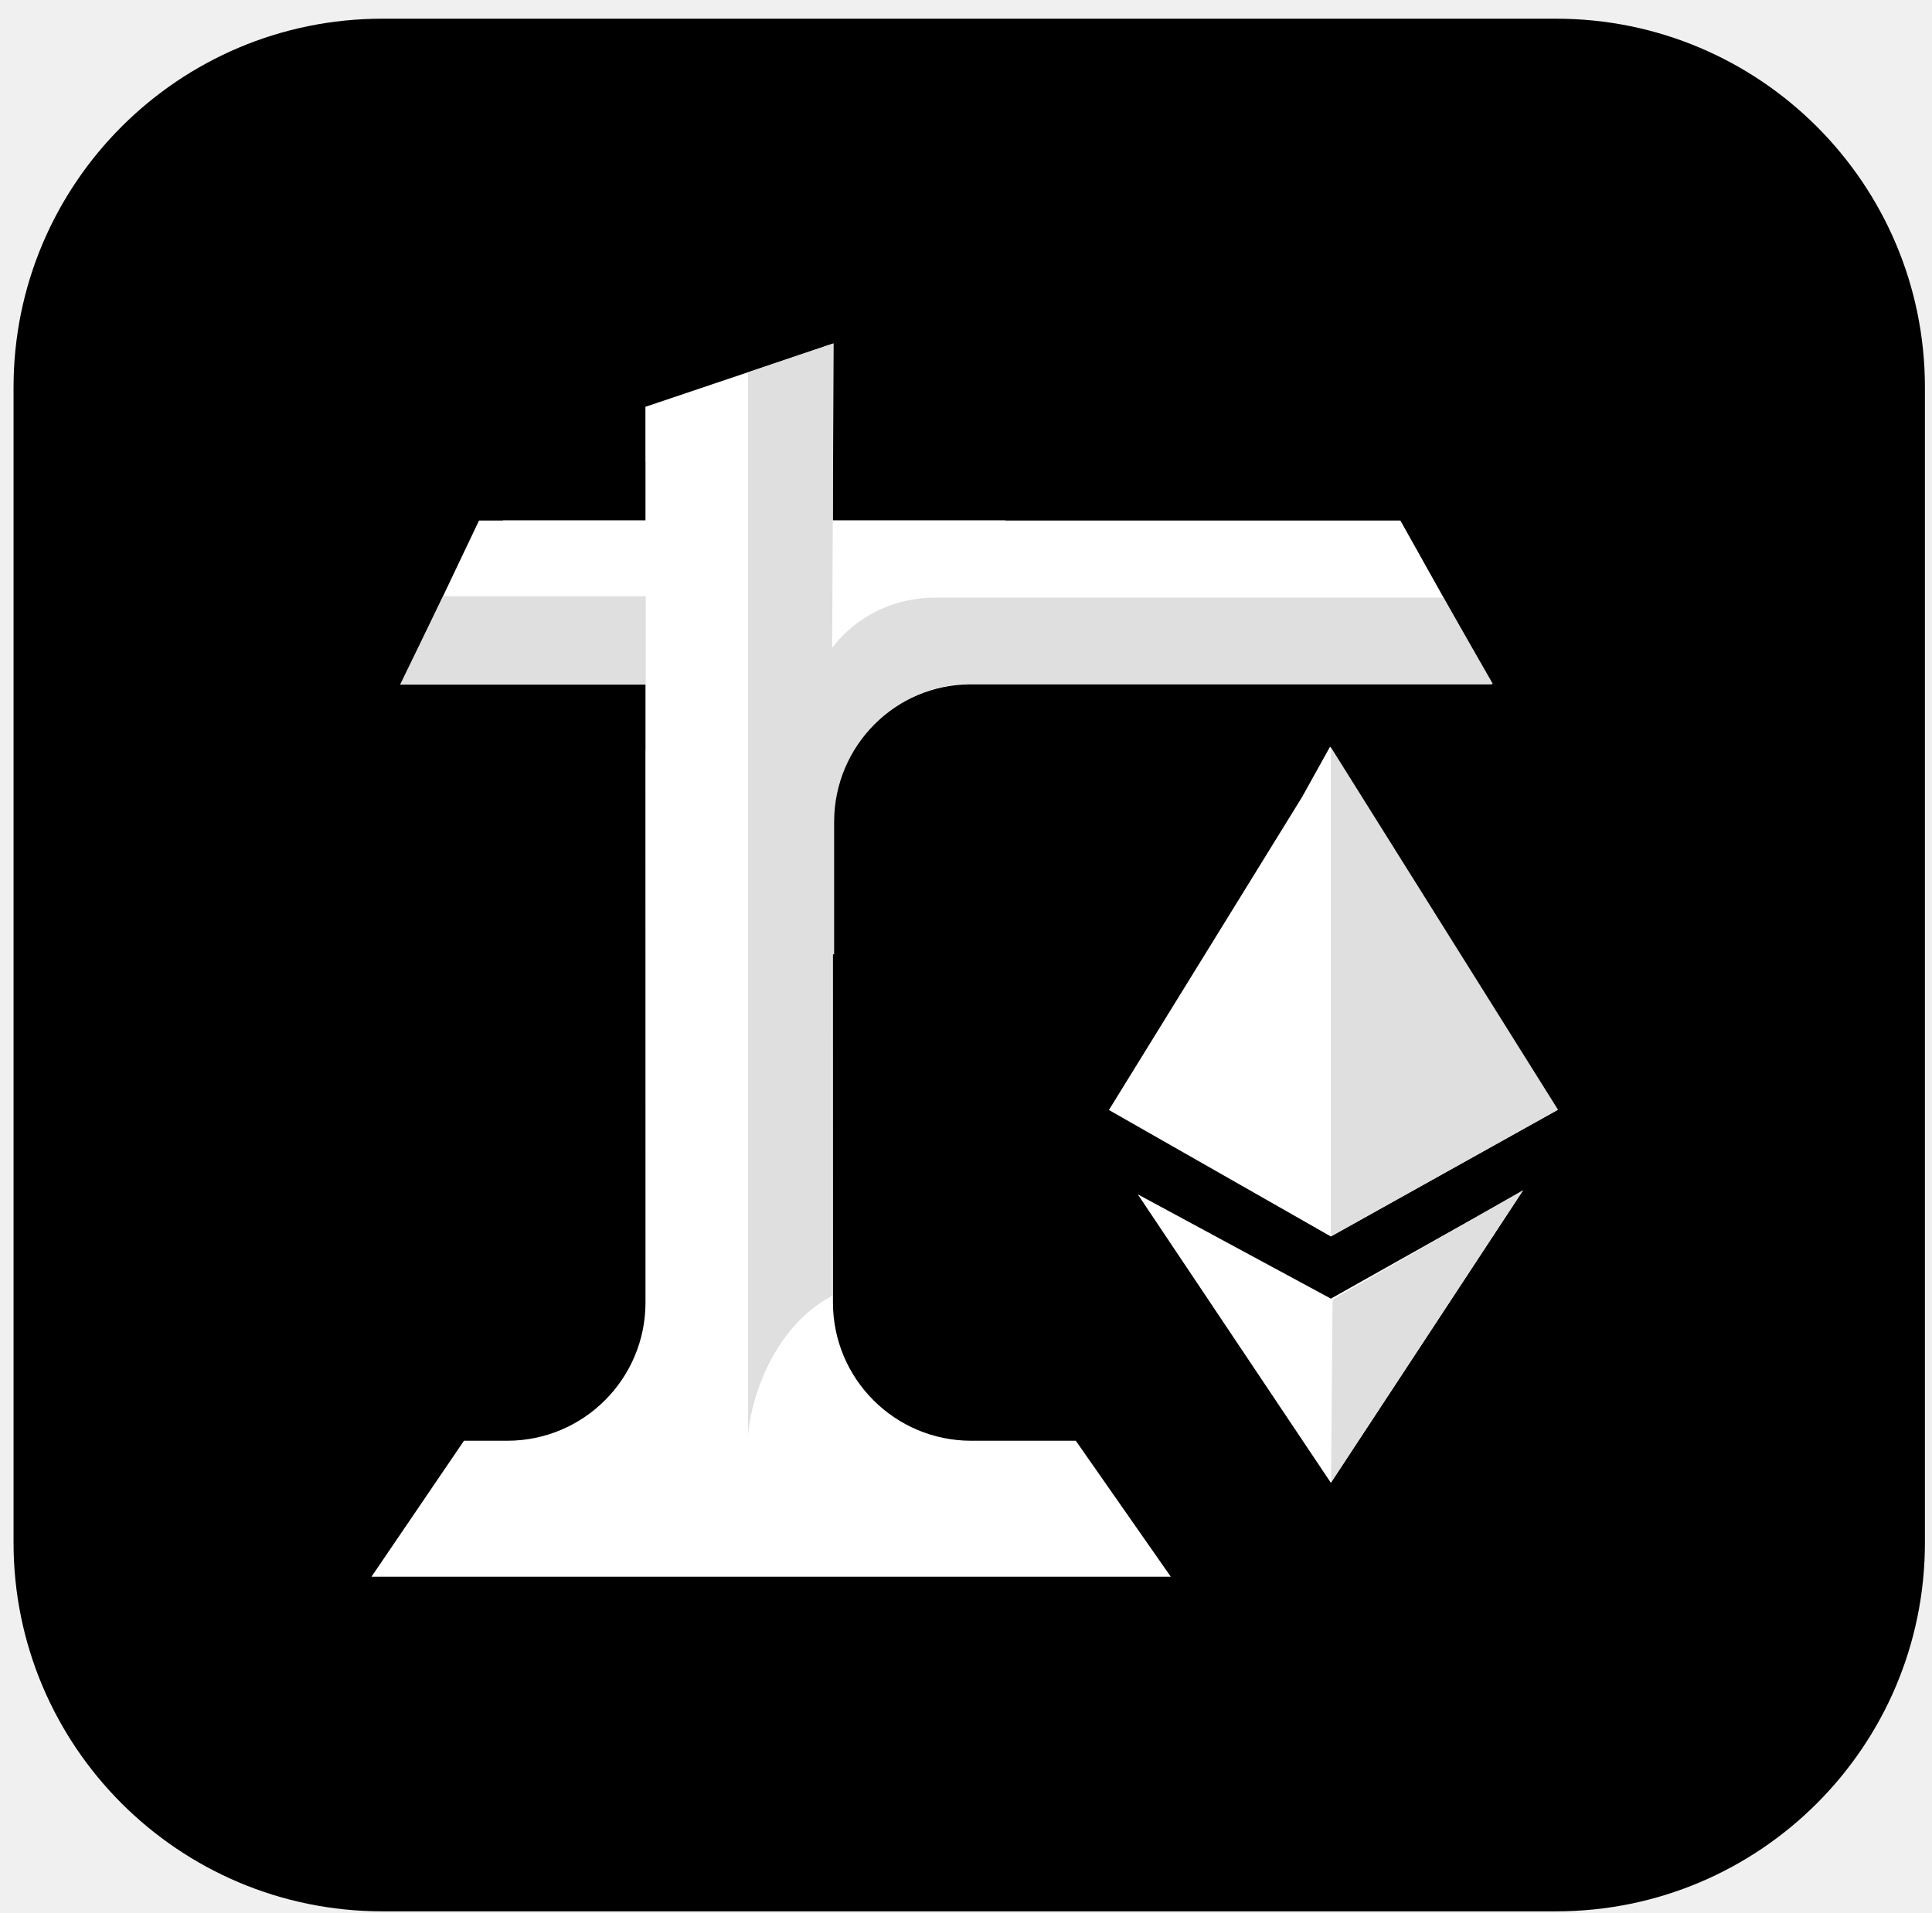
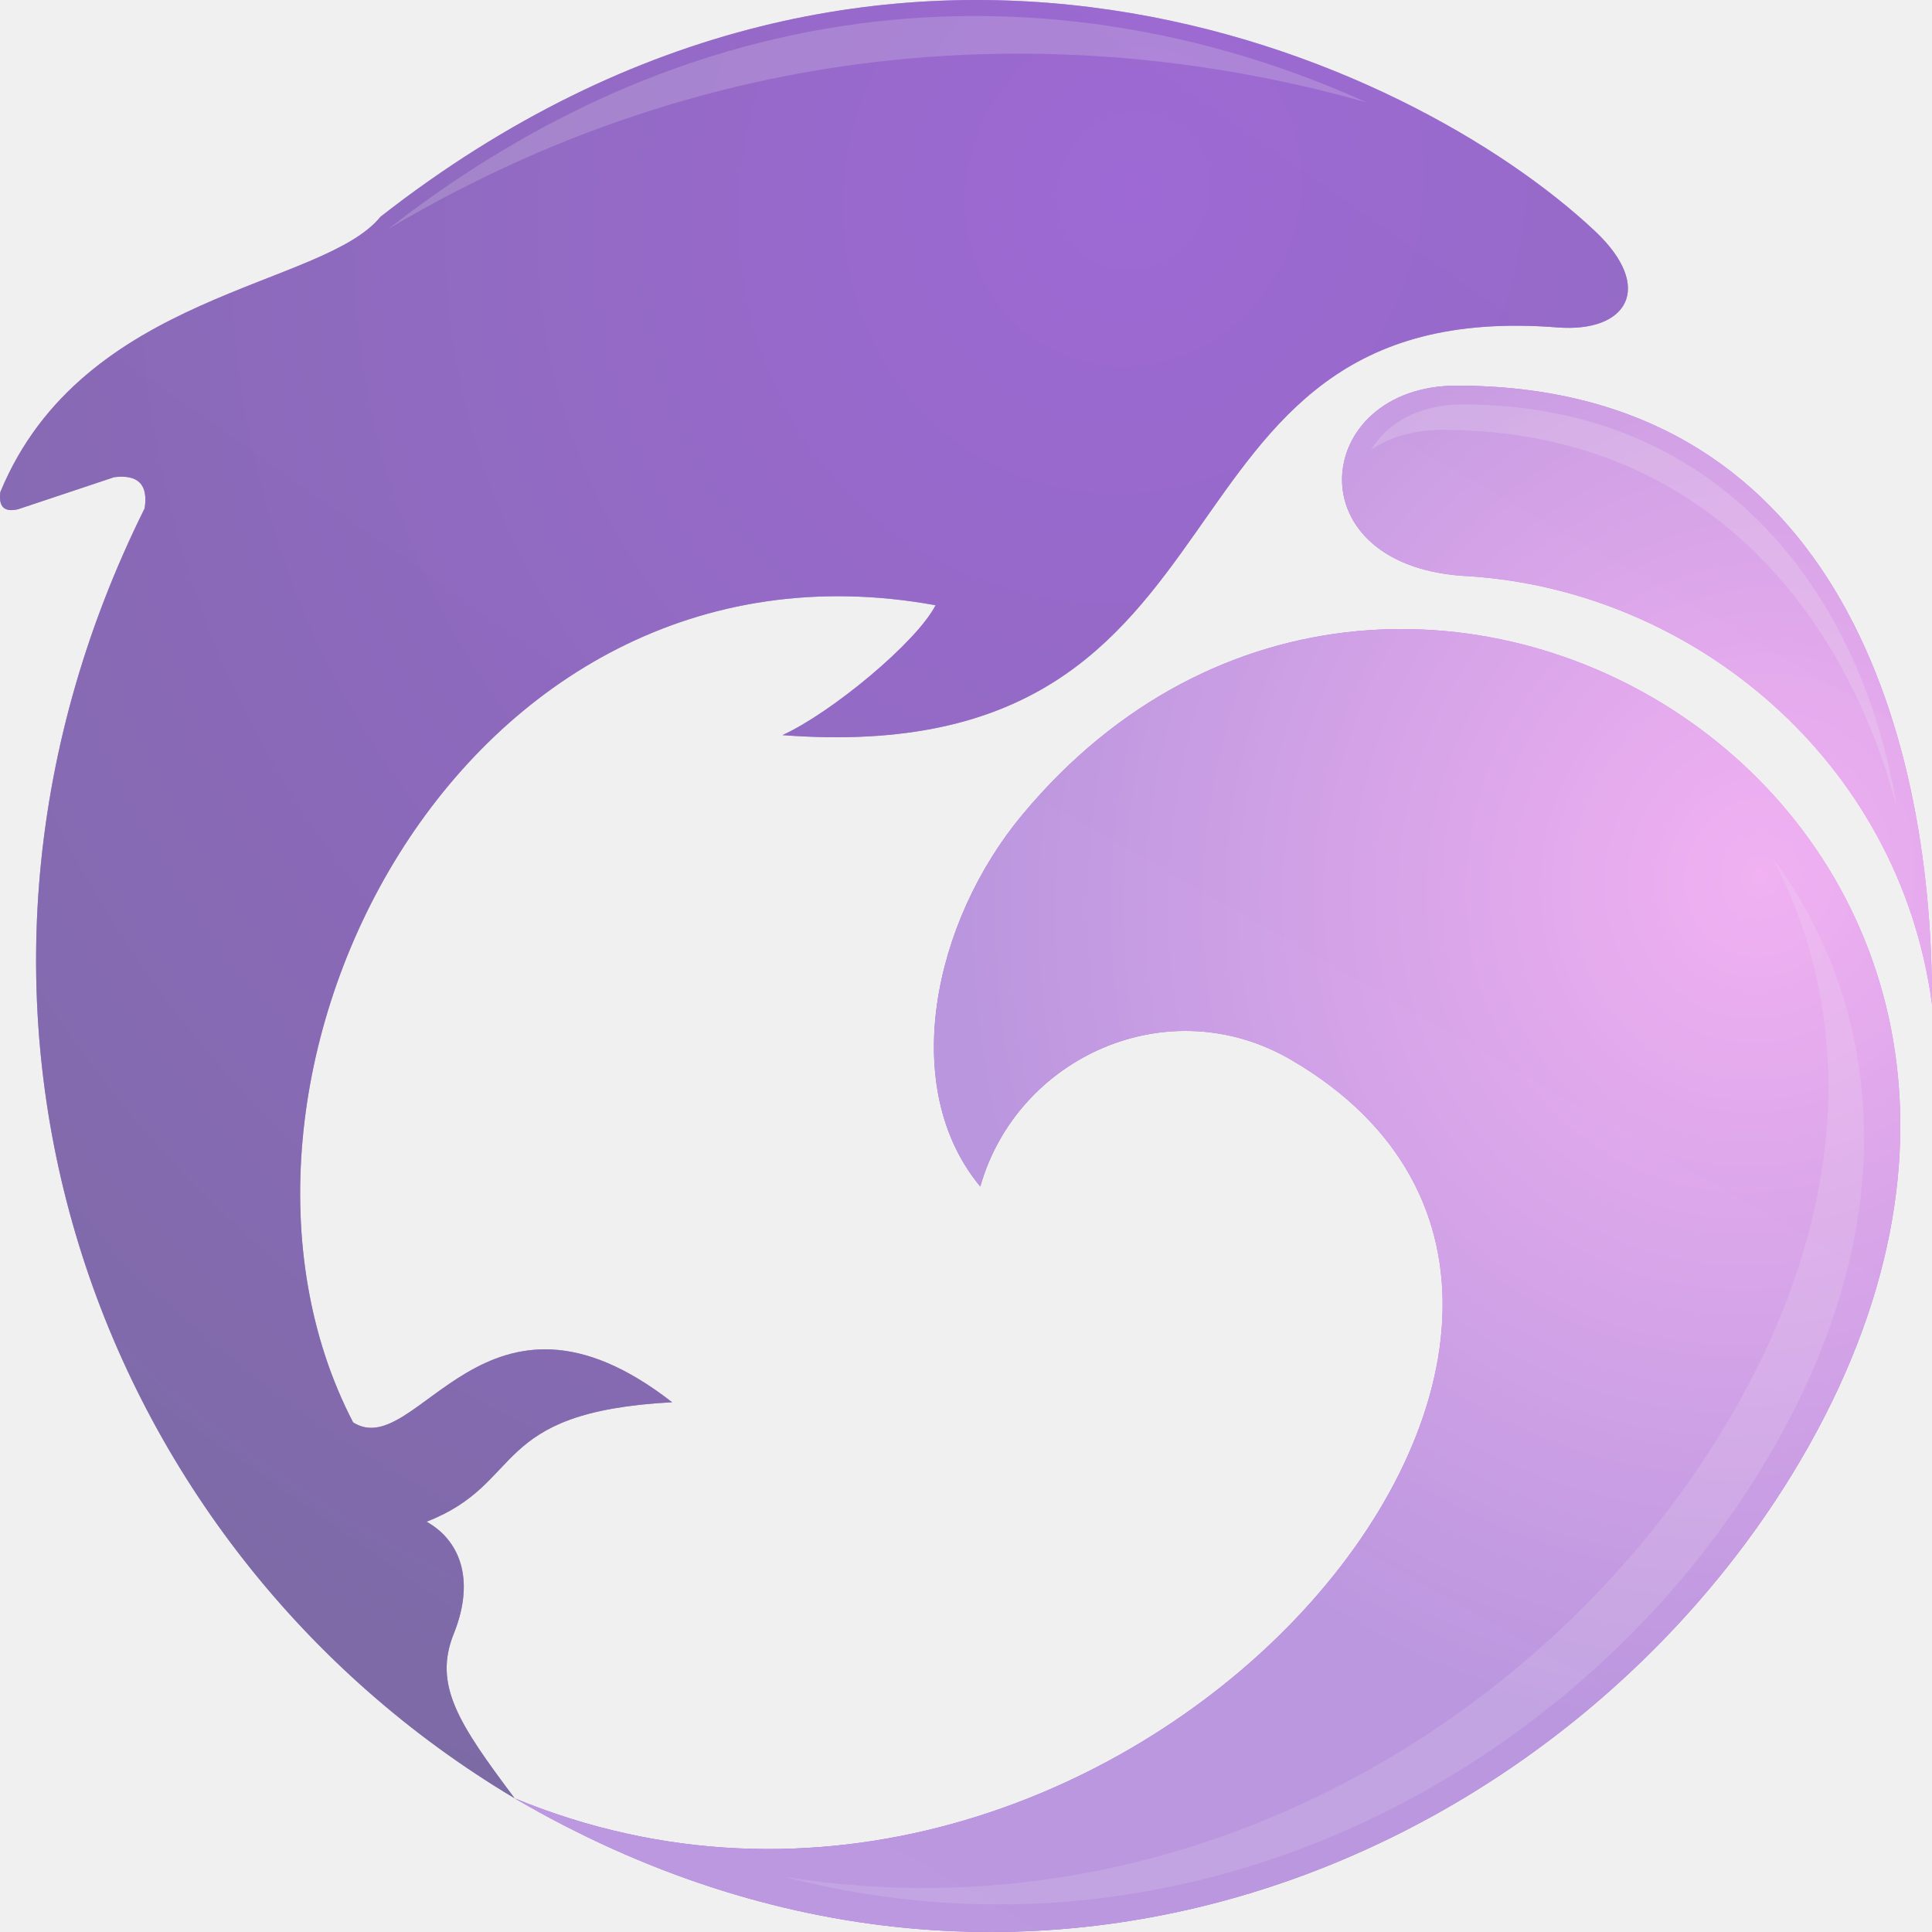
- <svg xmlns="http://www.w3.org/2000/svg" width="103" height="102" viewBox="0 0 103 102" fill="none">
-   <rect x="0.722" y="0.997" width="101.901" height="100.925" rx="19.661" fill="black" />
-   <path d="M69.415 42.505L70.912 39.812L72.544 42.505L83.024 59.191L70.953 65.936L59.119 59.191L69.415 42.505Z" fill="white" />
-   <path d="M70.953 69.25L60.658 63.688L70.953 79.072L81.184 63.498L70.953 69.25Z" fill="white" />
-   <path d="M70.953 65.926V41.853V39.85L83.063 59.178L70.953 65.926Z" fill="#DFDFDF" />
-   <path d="M70.962 79.05L71.041 69.297L81.206 63.463L70.962 79.05Z" fill="#DFDFDF" />
-   <path d="M34.409 21.693V24.613H34.413L34.412 27.747H26.809L26.809 27.757H25.538L21.384 36.491H34.413V39.972H34.409L34.413 69.455C34.413 73.527 31.113 76.828 27.041 76.828H24.735L19.806 84.077H62.417L57.354 76.828H51.779C47.708 76.828 44.407 73.527 44.407 69.455L44.402 43.665C44.507 39.708 47.73 36.527 51.705 36.491H79.548L74.658 27.757H53.602L53.602 27.747L44.399 27.747L44.399 24.613H44.402V18.325L34.409 21.693Z" fill="white" />
-   <path d="M39.882 19.852V76.55C39.973 74.964 41.047 70.855 44.365 69.103V50.867L44.47 50.9V43.831C44.47 39.759 47.771 36.458 51.843 36.458H79.581L76.951 31.866H49.908C46.129 31.866 44.365 34.556 44.365 34.556L44.444 18.307L39.882 19.852Z" fill="#DFDFDF" />
-   <path d="M23.622 31.793L21.329 36.508H34.425V31.793H23.622Z" fill="#DFDFDF" />
+ <svg xmlns="http://www.w3.org/2000/svg" width="44" height="44" viewBox="0 0 44 44" fill="none">
+   <path fill-rule="evenodd" clip-rule="evenodd" d="M11.721 40.955C2.113 35.231 -2.321 22.878 3.294 11.578C3.379 11.036 3.147 10.799 2.597 10.868C1.869 11.111 1.142 11.353 0.413 11.597C0.099 11.672 -0.036 11.543 0.008 11.206C1.893 6.645 7.352 6.559 8.666 4.936C20.278 -4.135 32.142 1.332 36.322 5.261C37.702 6.558 37.049 7.58 35.472 7.457C25.711 6.691 29.131 17.603 17.819 16.742C18.93 16.237 20.876 14.627 21.307 13.784C10.412 11.798 4.034 24.683 8.042 32.394C9.507 33.322 11.037 28.61 15.307 31.935C11.117 32.16 11.988 33.771 9.715 34.656C10.442 35.06 10.844 35.938 10.334 37.208C9.864 38.377 10.446 39.255 11.721 40.955Z" fill="url(#paint0_diamond_101_3847)" />
+   <path fill-rule="evenodd" clip-rule="evenodd" d="M11.721 40.955C2.113 35.231 -2.321 22.878 3.294 11.578C3.379 11.036 3.147 10.799 2.597 10.868C1.869 11.111 1.142 11.353 0.413 11.597C0.099 11.672 -0.036 11.543 0.008 11.206C1.893 6.645 7.352 6.559 8.666 4.936C20.278 -4.135 32.142 1.332 36.322 5.261C37.702 6.558 37.049 7.58 35.472 7.457C25.711 6.691 29.131 17.603 17.819 16.742C18.93 16.237 20.876 14.627 21.307 13.784C10.412 11.798 4.034 24.683 8.042 32.394C9.507 33.322 11.037 28.61 15.307 31.935C11.117 32.16 11.988 33.771 9.715 34.656C10.442 35.06 10.844 35.938 10.334 37.208C9.864 38.377 10.446 39.255 11.721 40.955Z" fill="url(#paint1_linear_101_3847)" fill-opacity="0.4" />
+   <path fill-rule="evenodd" clip-rule="evenodd" d="M44 22.872C44.023 16.437 41.648 8.783 33.175 8.783C29.869 8.783 29.42 12.954 33.474 13.124C38.561 13.465 43.259 17.317 44 22.872ZM29.408 24.139C26.609 22.505 23.166 24.067 22.325 27.022C20.461 24.777 21.246 21.002 23.283 18.555C31.988 8.093 49.242 18.624 41.195 32.927C36.104 41.976 23.638 47.912 11.72 40.955C25.374 46.595 39.558 30.065 29.408 24.139Z" fill="url(#paint2_diamond_101_3847)" />
+   <path fill-rule="evenodd" clip-rule="evenodd" d="M44 22.872C44.023 16.437 41.648 8.783 33.175 8.783C29.869 8.783 29.42 12.954 33.474 13.124C38.561 13.465 43.259 17.317 44 22.872ZM29.408 24.139C26.609 22.505 23.166 24.067 22.325 27.022C20.461 24.777 21.246 21.002 23.283 18.555C31.988 8.093 49.242 18.624 41.195 32.927C36.104 41.976 23.638 47.912 11.72 40.955C25.374 46.595 39.558 30.065 29.408 24.139Z" fill="url(#paint3_linear_101_3847)" fill-opacity="0.6" />
+   <path opacity="0.2" fill-rule="evenodd" clip-rule="evenodd" d="M8.844 5.213C16.933 0.413 25.06 0.616 31.121 2.332C25.542 -0.203 17.13 -1.243 8.844 5.213Z" fill="#F0F0F0" />
+   <path opacity="0.15" fill-rule="evenodd" clip-rule="evenodd" d="M39.568 31.994C35.589 39.064 27.081 44.222 17.869 42.745C27.375 45.215 36.401 40.073 40.471 32.839C43.449 27.547 42.786 22.799 40.376 19.556C42.103 22.841 42.262 27.204 39.568 31.994Z" fill="#F0F0F0" />
+   <path opacity="0.2" fill-rule="evenodd" clip-rule="evenodd" d="M32.841 9.79C38.84 9.79 42.044 14.021 43.193 18.368C42.467 13.81 39.395 9.211 33.308 9.211C32.29 9.211 31.575 9.656 31.226 10.243C31.634 9.966 32.178 9.79 32.841 9.79Z" fill="#F0F0F0" />
+   <defs>
+     <radialGradient id="paint0_diamond_101_3847" cx="0" cy="0" r="1" gradientUnits="userSpaceOnUse" gradientTransform="translate(25.9616 4.0759) rotate(118.222) scale(39.756 36.5089)">
+       <stop stop-color="#640BBF" />
+       <stop offset="1" stop-color="#2F1073" />
+     </radialGradient>
+     <linearGradient id="paint1_linear_101_3847" x1="29.214" y1="-3.372" x2="-1.241" y2="40.103" gradientUnits="userSpaceOnUse">
+       <stop stop-color="#F7F7F7" />
+       <stop offset="1" stop-color="#F0F0F0" />
+     </linearGradient>
+     <radialGradient id="paint2_diamond_101_3847" cx="0" cy="0" r="1" gradientUnits="userSpaceOnUse" gradientTransform="translate(40.1611 19.9539) rotate(111.322) scale(19.4168 17.9494)">
+       <stop stop-color="#F050F2" />
+       <stop offset="1" stop-color="#650BBF" />
+     </radialGradient>
+     <linearGradient id="paint3_linear_101_3847" x1="40.954" y1="8.741" x2="17.662" y2="49.538" gradientUnits="userSpaceOnUse">
+       <stop stop-color="#F0F0F0" />
+       <stop offset="1" stop-color="#F7F7F7" />
+     </linearGradient>
+   </defs>
</svg>
